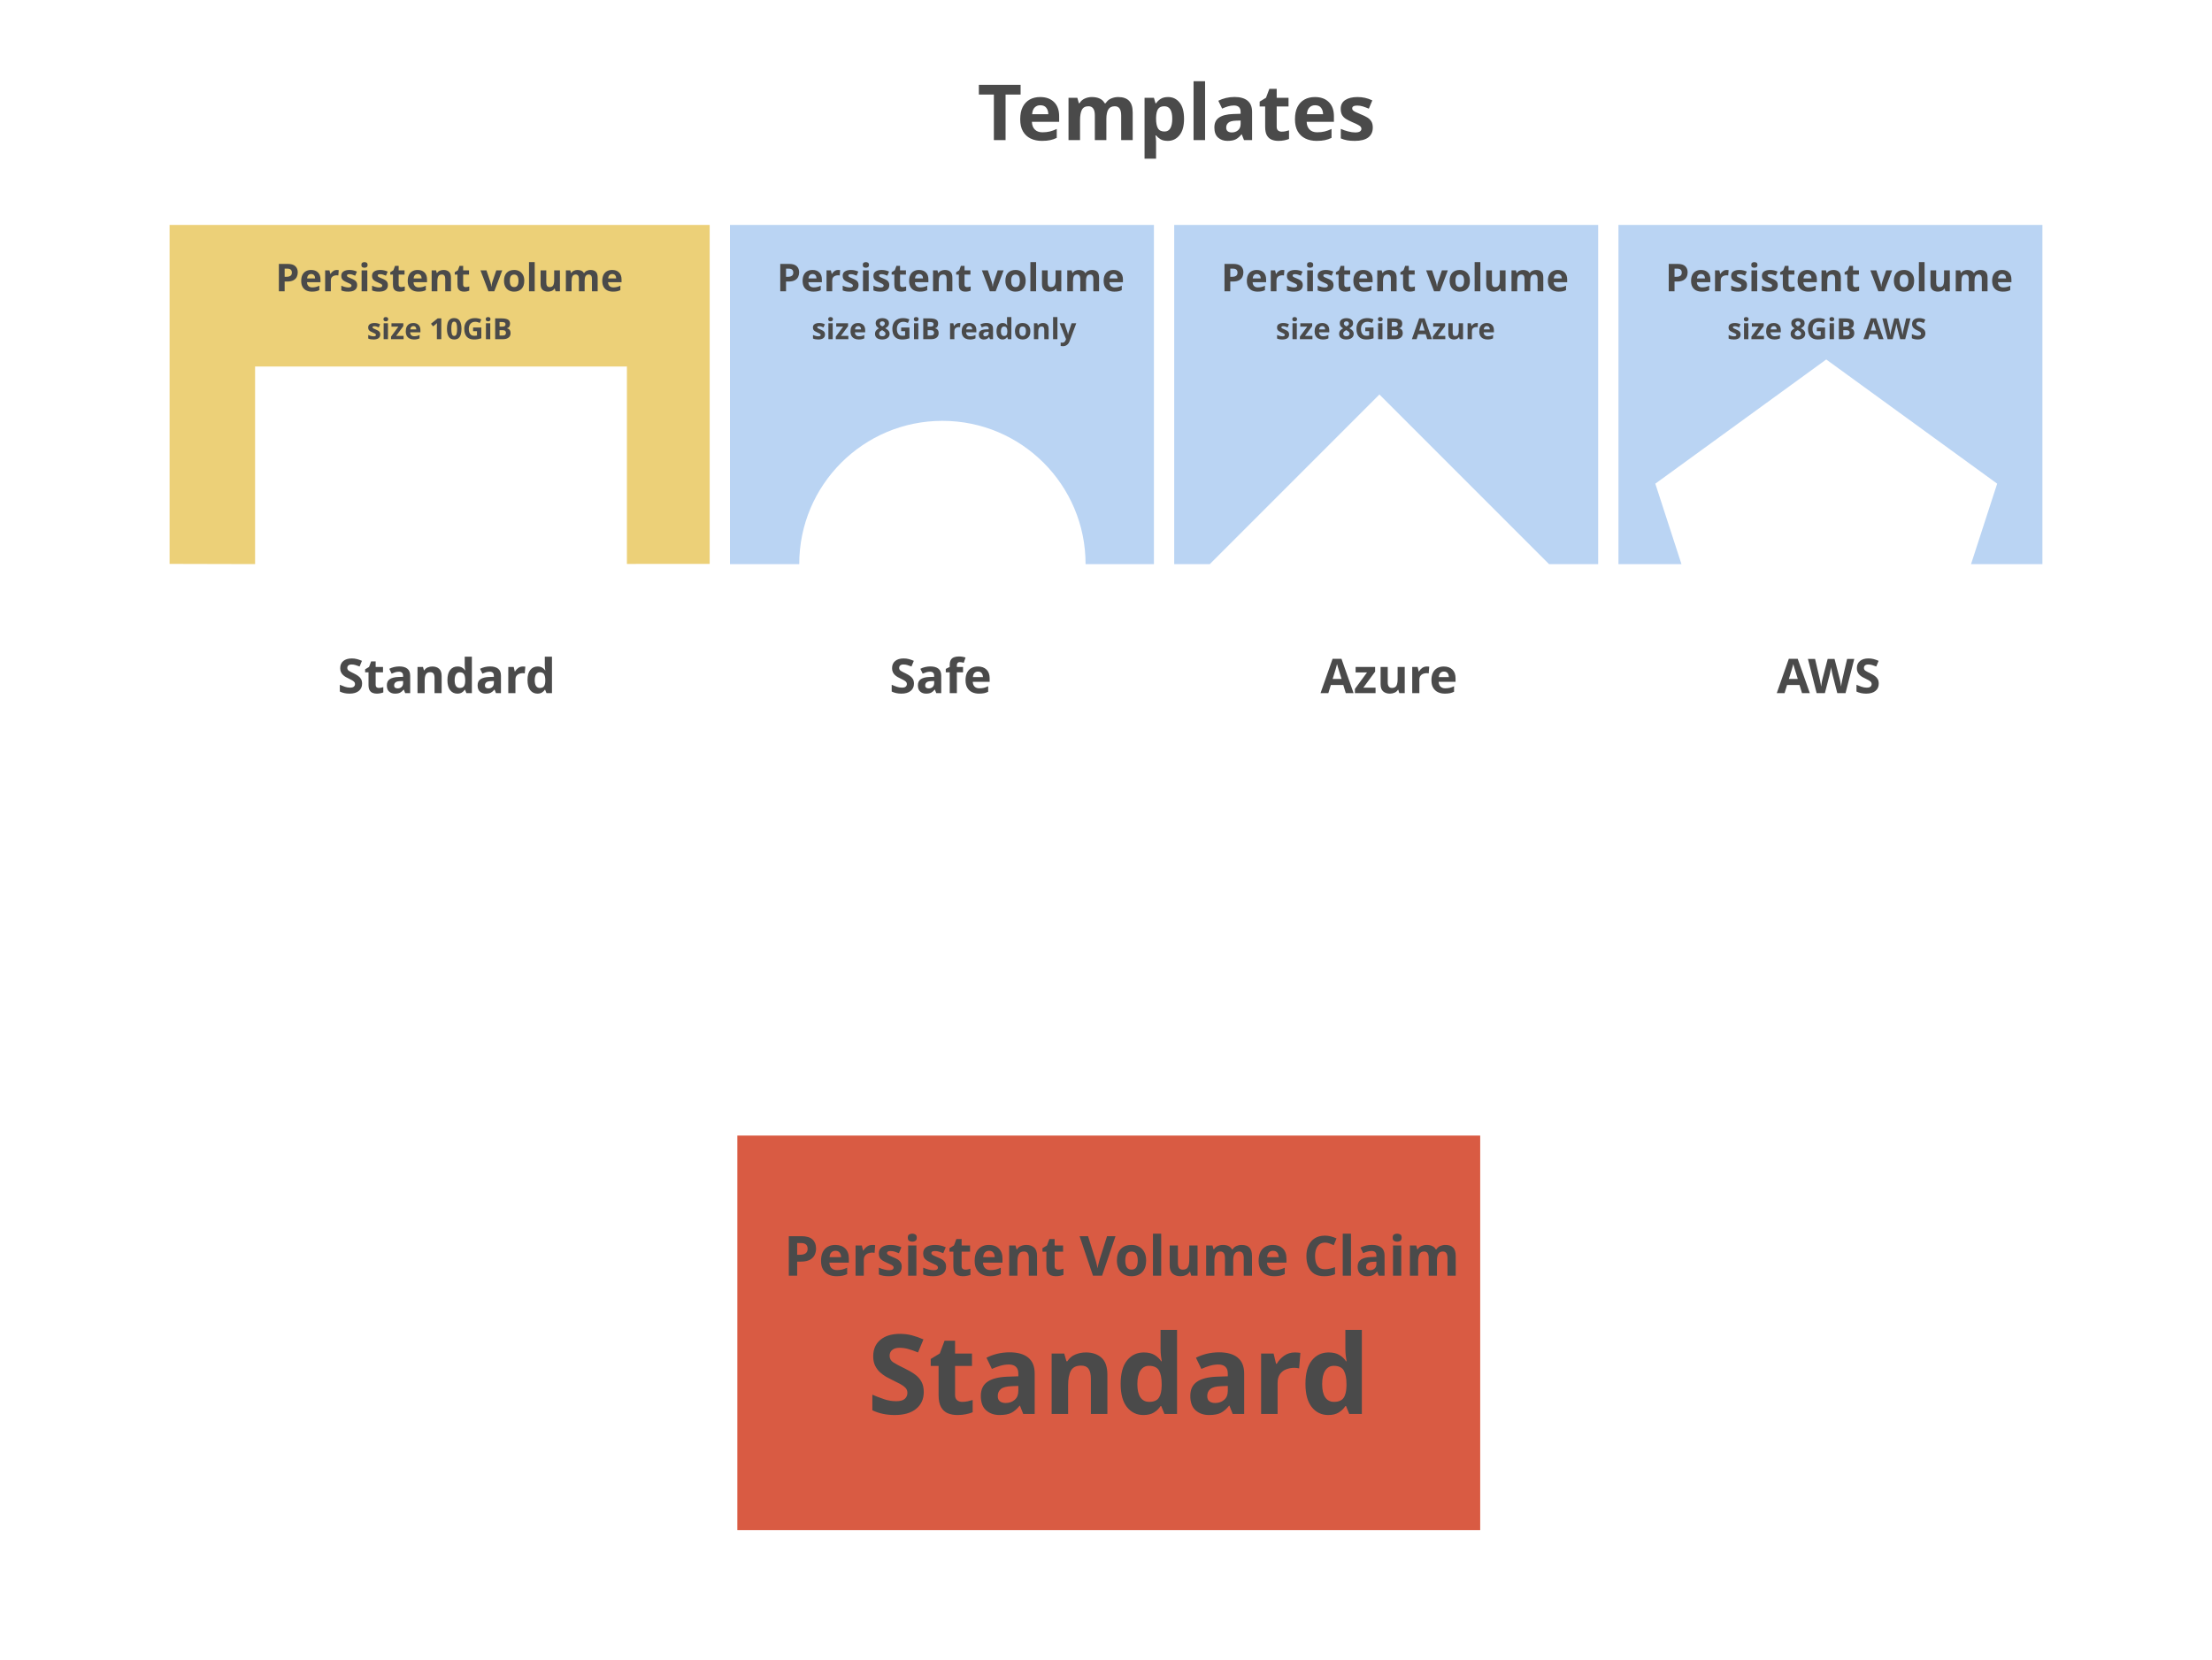
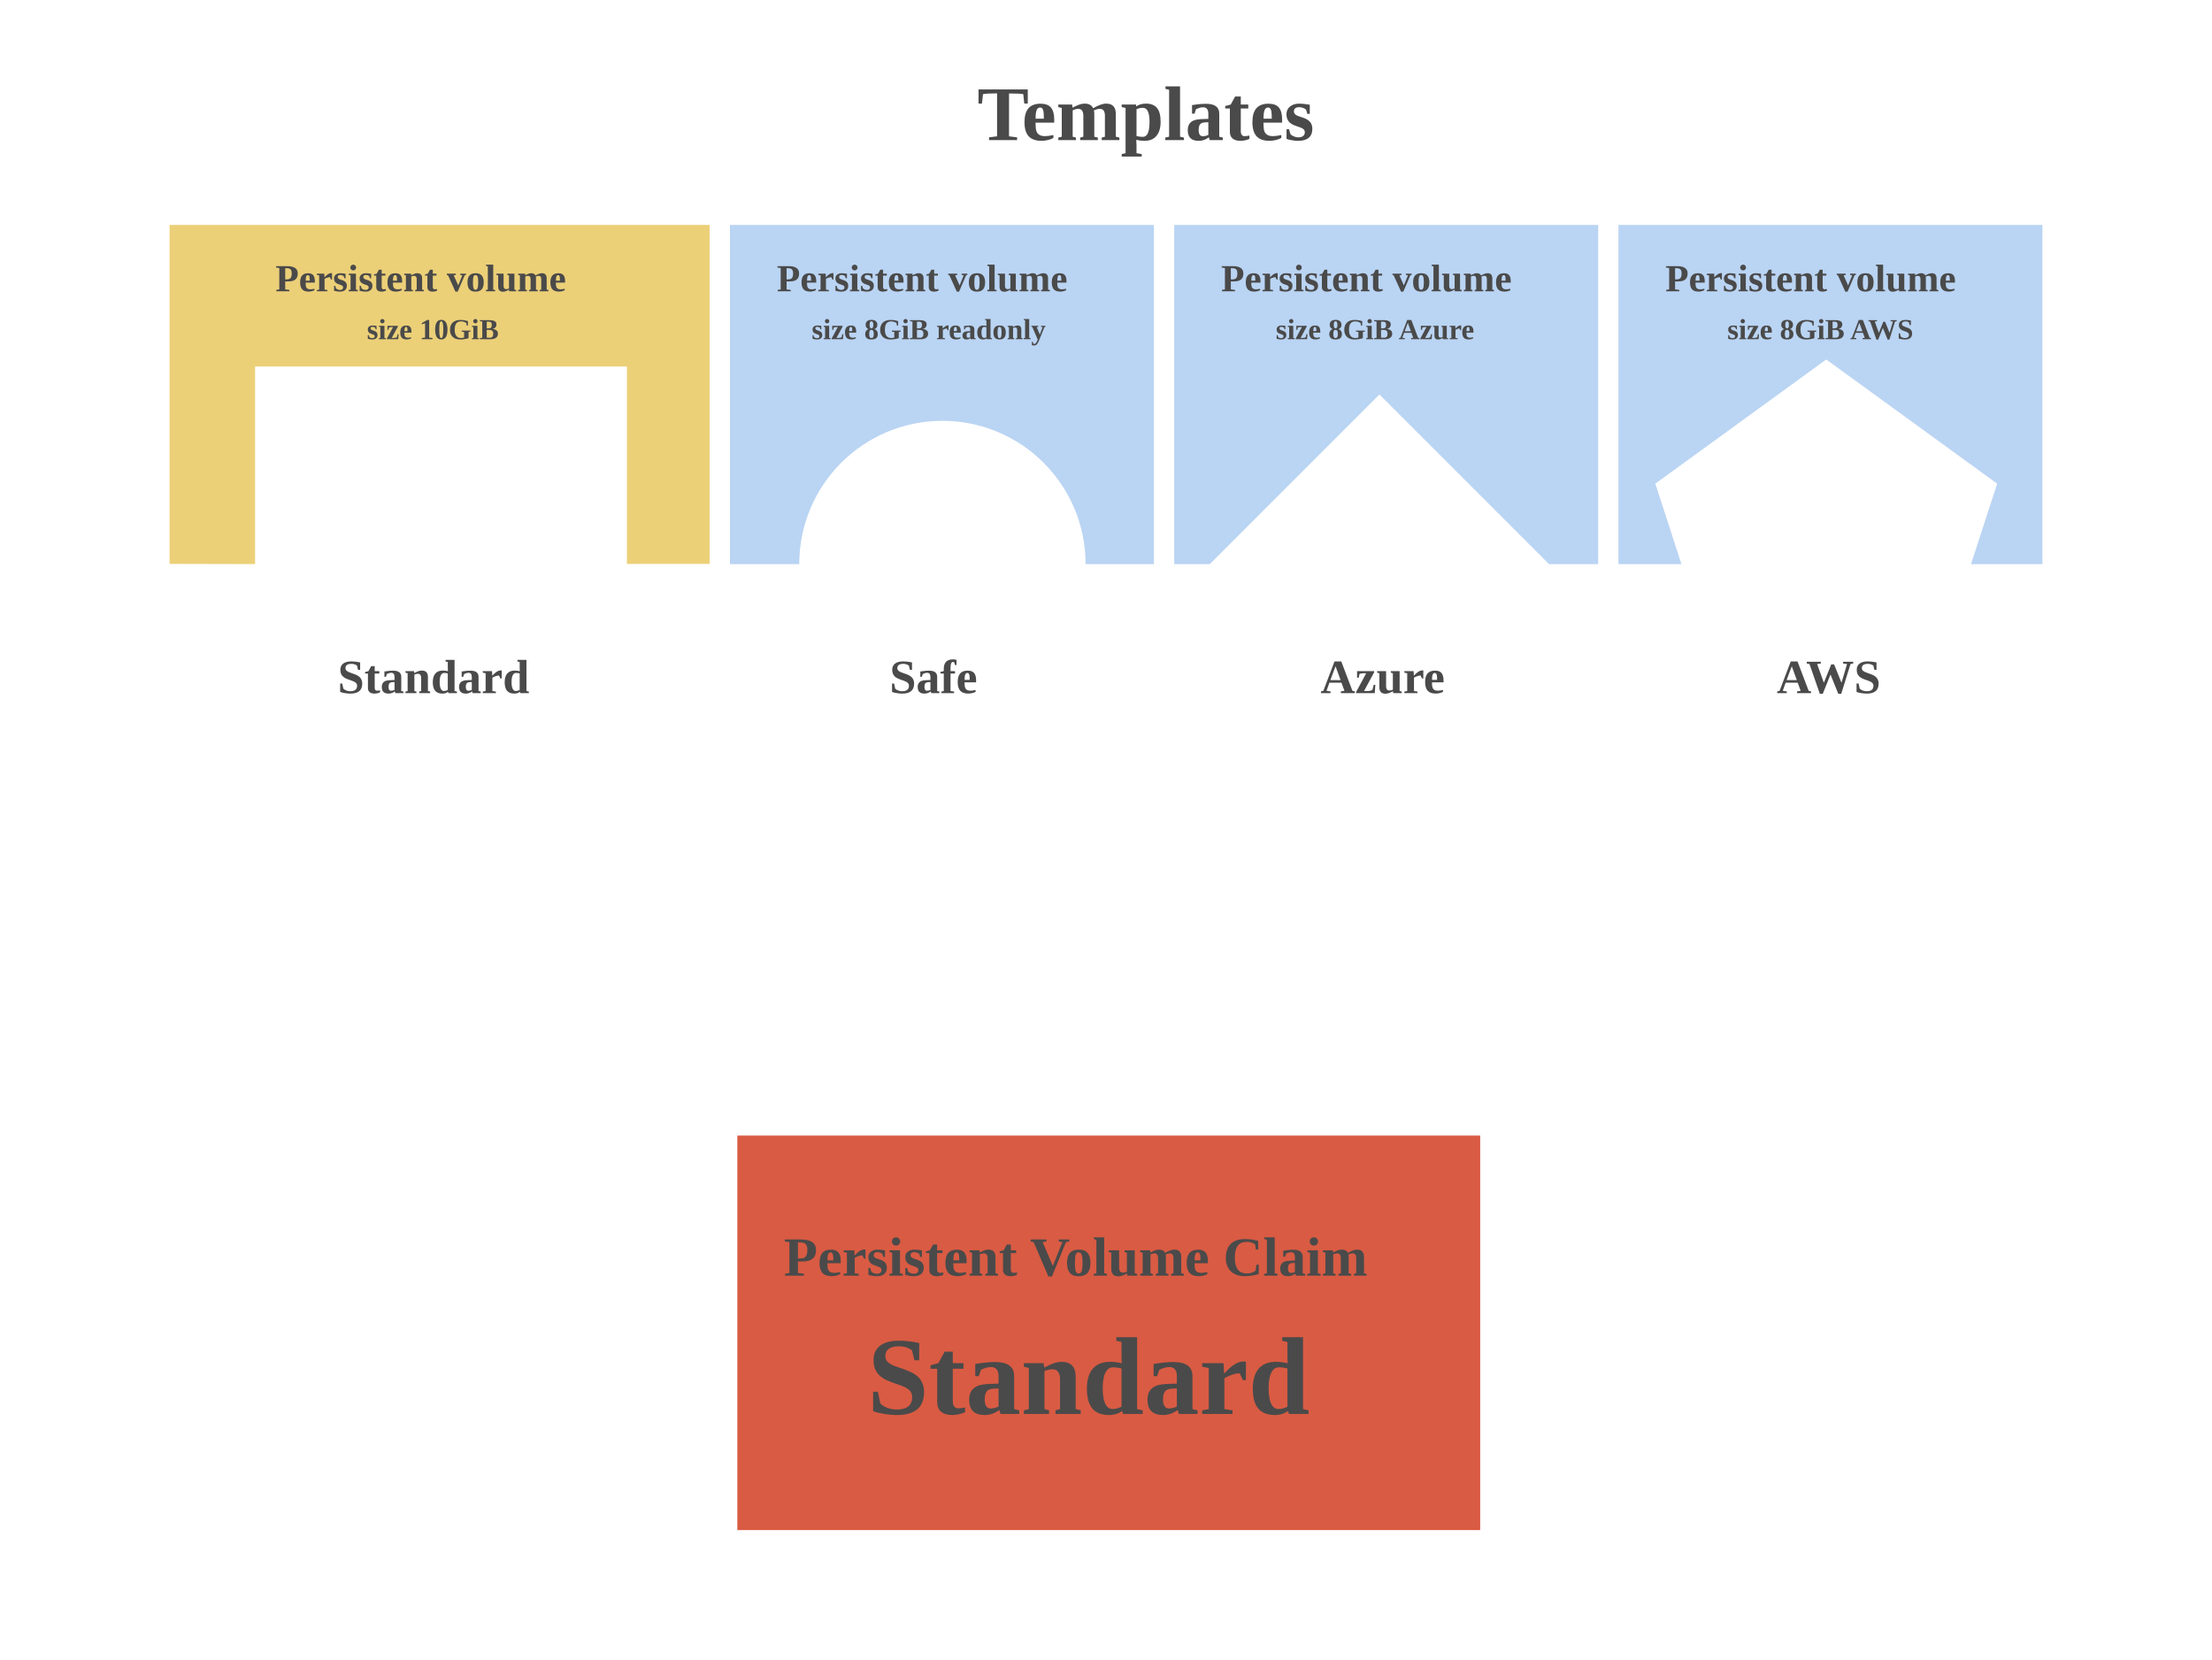
<svg xmlns="http://www.w3.org/2000/svg" viewBox="0 0 1200 900">
  <g fill="none" fill-rule="evenodd">
    <path fill="#ECD078" d="M92 122h293v183.886l-44.904.021V198.819H138.387V306L92 305.886z" />
    <path d="M588.92 306c0-42.919-34.774-77.711-77.67-77.711-42.895 0-77.668 34.792-77.668 77.711H396V122h230v184h-37.08z" fill="#BAD4F3" />
    <path fill="#D95B43" d="M400 616h403v214H400z" />
-     <text font-family="sans-serif" font-size="30" font-weight="bold" fill="#4A4A4A">
+     <text font-size="30" font-weight="bold" fill="#4A4A4A" class="sans-serif">
      <tspan x="425.222" y="692">Persistent Volume Claim</tspan>
    </text>
-     <text font-family="sans-serif" font-size="60" font-weight="bold" fill="#4A4A4A">
+     <text font-size="60" font-weight="bold" fill="#4A4A4A" class="sans-serif">
      <tspan x="470.48" y="767">Standard</tspan>
    </text>
    <path d="M840.33 306l-92-92-92 92H637V122h230v184h-26.67z" fill="#BAD4F3" />
-     <text font-family="sans-serif" font-size="20.8" font-weight="bold" fill="#4A4A4A">
+     <text font-size="20.8" font-weight="bold" fill="#4A4A4A" class="sans-serif">
      <tspan x="149.412" y="158">Persistent volume</tspan>
    </text>
-     <text font-family="sans-serif" font-size="15.8" font-weight="bold" fill="#4A4A4A">
+     <text font-size="15.8" font-weight="bold" fill="#4A4A4A" class="sans-serif">
      <tspan x="199.041" y="184">size 10GiB</tspan>
    </text>
-     <text font-family="sans-serif" font-size="20.8" font-weight="bold" fill="#4A4A4A">
+     <text font-size="20.8" font-weight="bold" fill="#4A4A4A" class="sans-serif">
      <tspan x="421.412" y="158">Persistent volume</tspan>
    </text>
-     <text font-family="sans-serif" font-size="15.8" font-weight="bold" fill="#4A4A4A">
+     <text font-size="15.8" font-weight="bold" fill="#4A4A4A" class="sans-serif">
      <tspan x="440.313" y="184">size 8GiB readonly</tspan>
    </text>
-     <text font-family="sans-serif" font-size="20.8" font-weight="bold" fill="#4A4A4A">
+     <text font-size="20.8" font-weight="bold" fill="#4A4A4A" class="sans-serif">
      <tspan x="662.412" y="158">Persistent volume</tspan>
    </text>
-     <text font-family="sans-serif" font-size="15.8" font-weight="bold" fill="#4A4A4A">
+     <text font-size="15.8" font-weight="bold" fill="#4A4A4A" class="sans-serif">
      <tspan x="692.084" y="184">size 8GiB Azure</tspan>
    </text>
    <path d="M1069.28 306l14.176-43.63L990.728 195 898 262.37 912.176 306H878V122h230v184h-38.72z" fill="#BAD4F3" />
-     <text font-family="sans-serif" font-size="20.8" font-weight="bold" fill="#4A4A4A">
+     <text font-size="20.8" font-weight="bold" fill="#4A4A4A" class="sans-serif">
      <tspan x="903.412" y="158">Persistent volume</tspan>
    </text>
-     <text font-family="sans-serif" font-size="15.8" font-weight="bold" fill="#4A4A4A">
+     <text font-size="15.8" font-weight="bold" fill="#4A4A4A" class="sans-serif">
      <tspan x="937.038" y="184">size 8GiB AWS</tspan>
    </text>
-     <text font-family="sans-serif" font-size="42" font-weight="bold" fill="#4A4A4A">
+     <text font-size="42" font-weight="bold" fill="#4A4A4A" class="sans-serif">
      <tspan x="530.187" y="76">Templates</tspan>
    </text>
-     <text font-family="sans-serif" font-size="26" font-weight="bold" fill="#4A4A4A">
+     <text font-size="26" font-weight="bold" fill="#4A4A4A" class="sans-serif">
      <tspan x="183.158" y="376">Standard</tspan>
    </text>
-     <text font-family="sans-serif" font-size="26" font-weight="bold" fill="#4A4A4A">
+     <text font-size="26" font-weight="bold" fill="#4A4A4A" class="sans-serif">
      <tspan x="482.54" y="376">Safe</tspan>
    </text>
-     <text font-family="sans-serif" font-size="26" font-weight="bold" fill="#4A4A4A">
+     <text font-size="26" font-weight="bold" fill="#4A4A4A" class="sans-serif">
      <tspan x="716.382" y="376">Azure</tspan>
    </text>
-     <text font-family="sans-serif" font-size="26" font-weight="bold" fill="#4A4A4A">
+     <text font-size="26" font-weight="bold" fill="#4A4A4A" class="sans-serif">
      <tspan x="963.888" y="376">AWS</tspan>
    </text>
  </g>
</svg>
